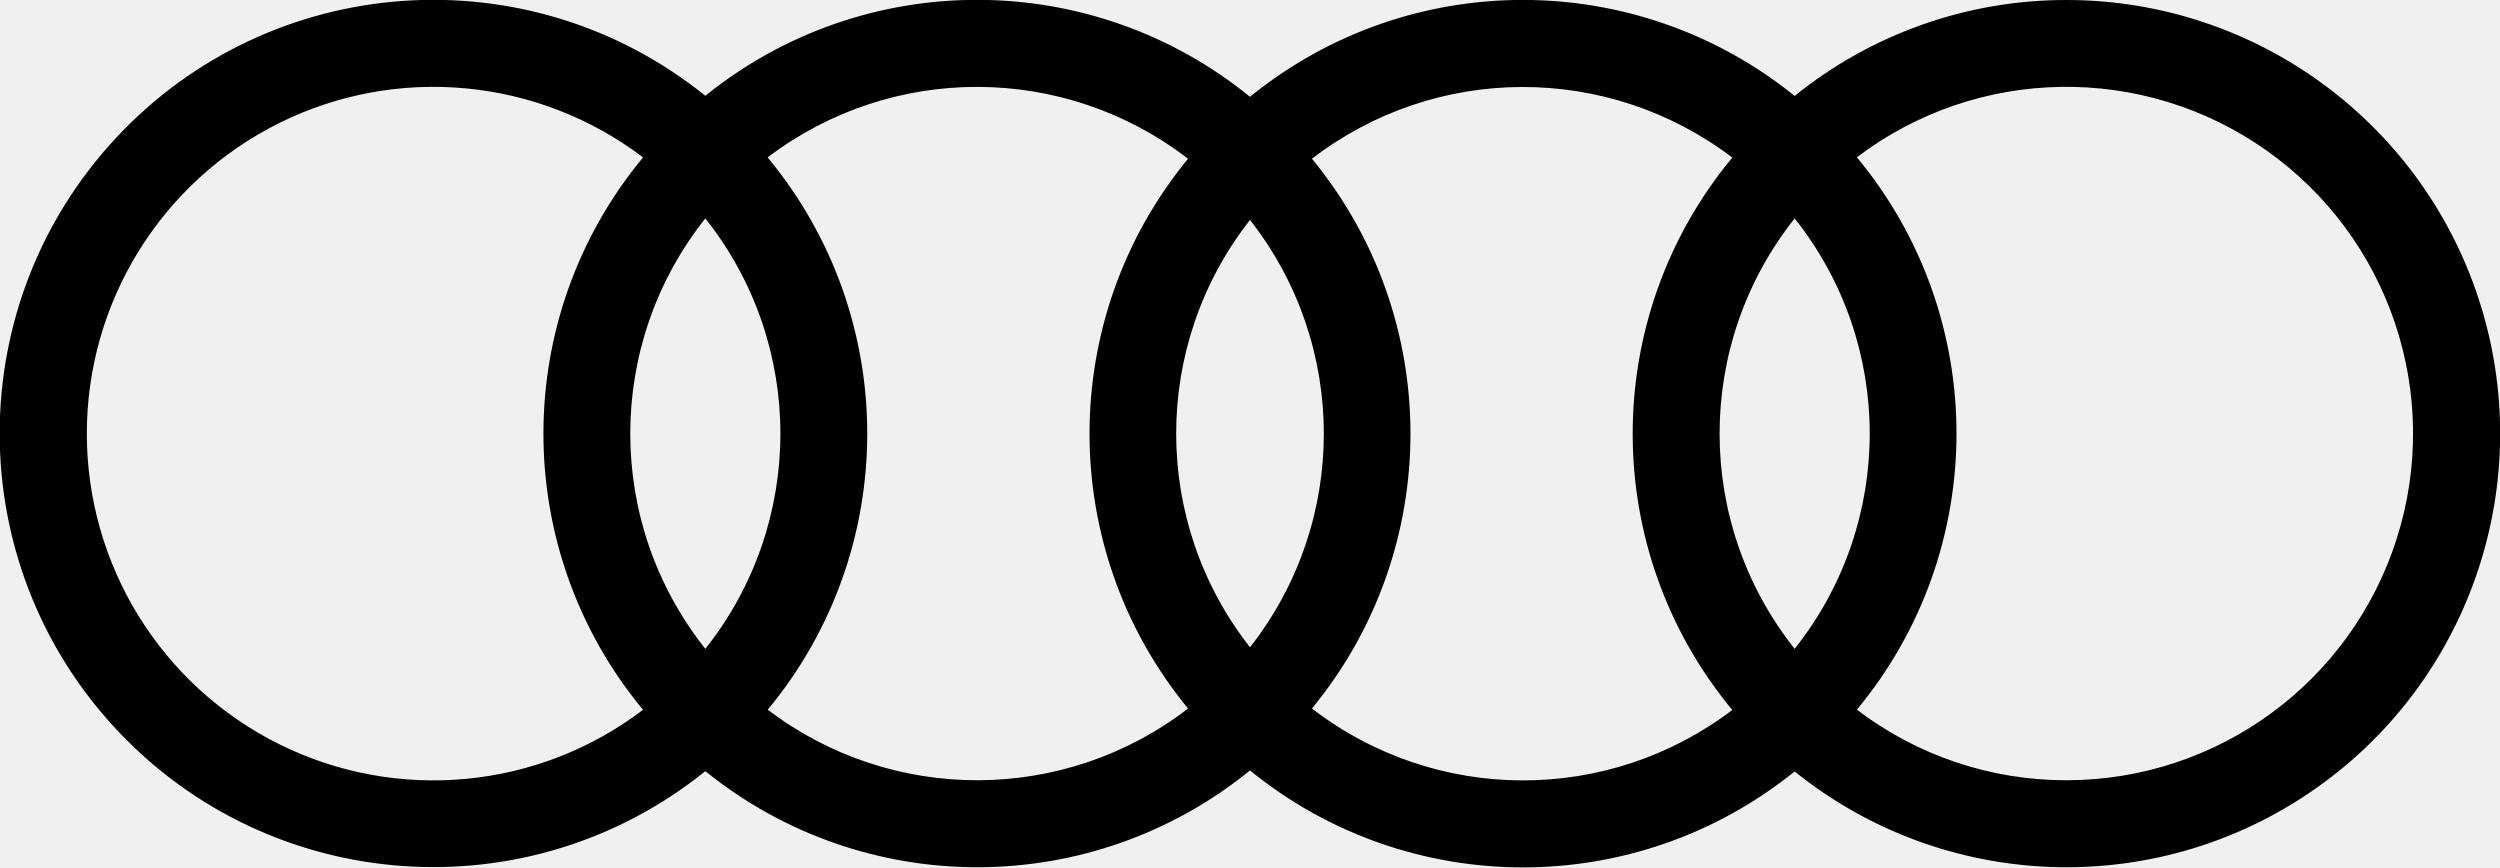
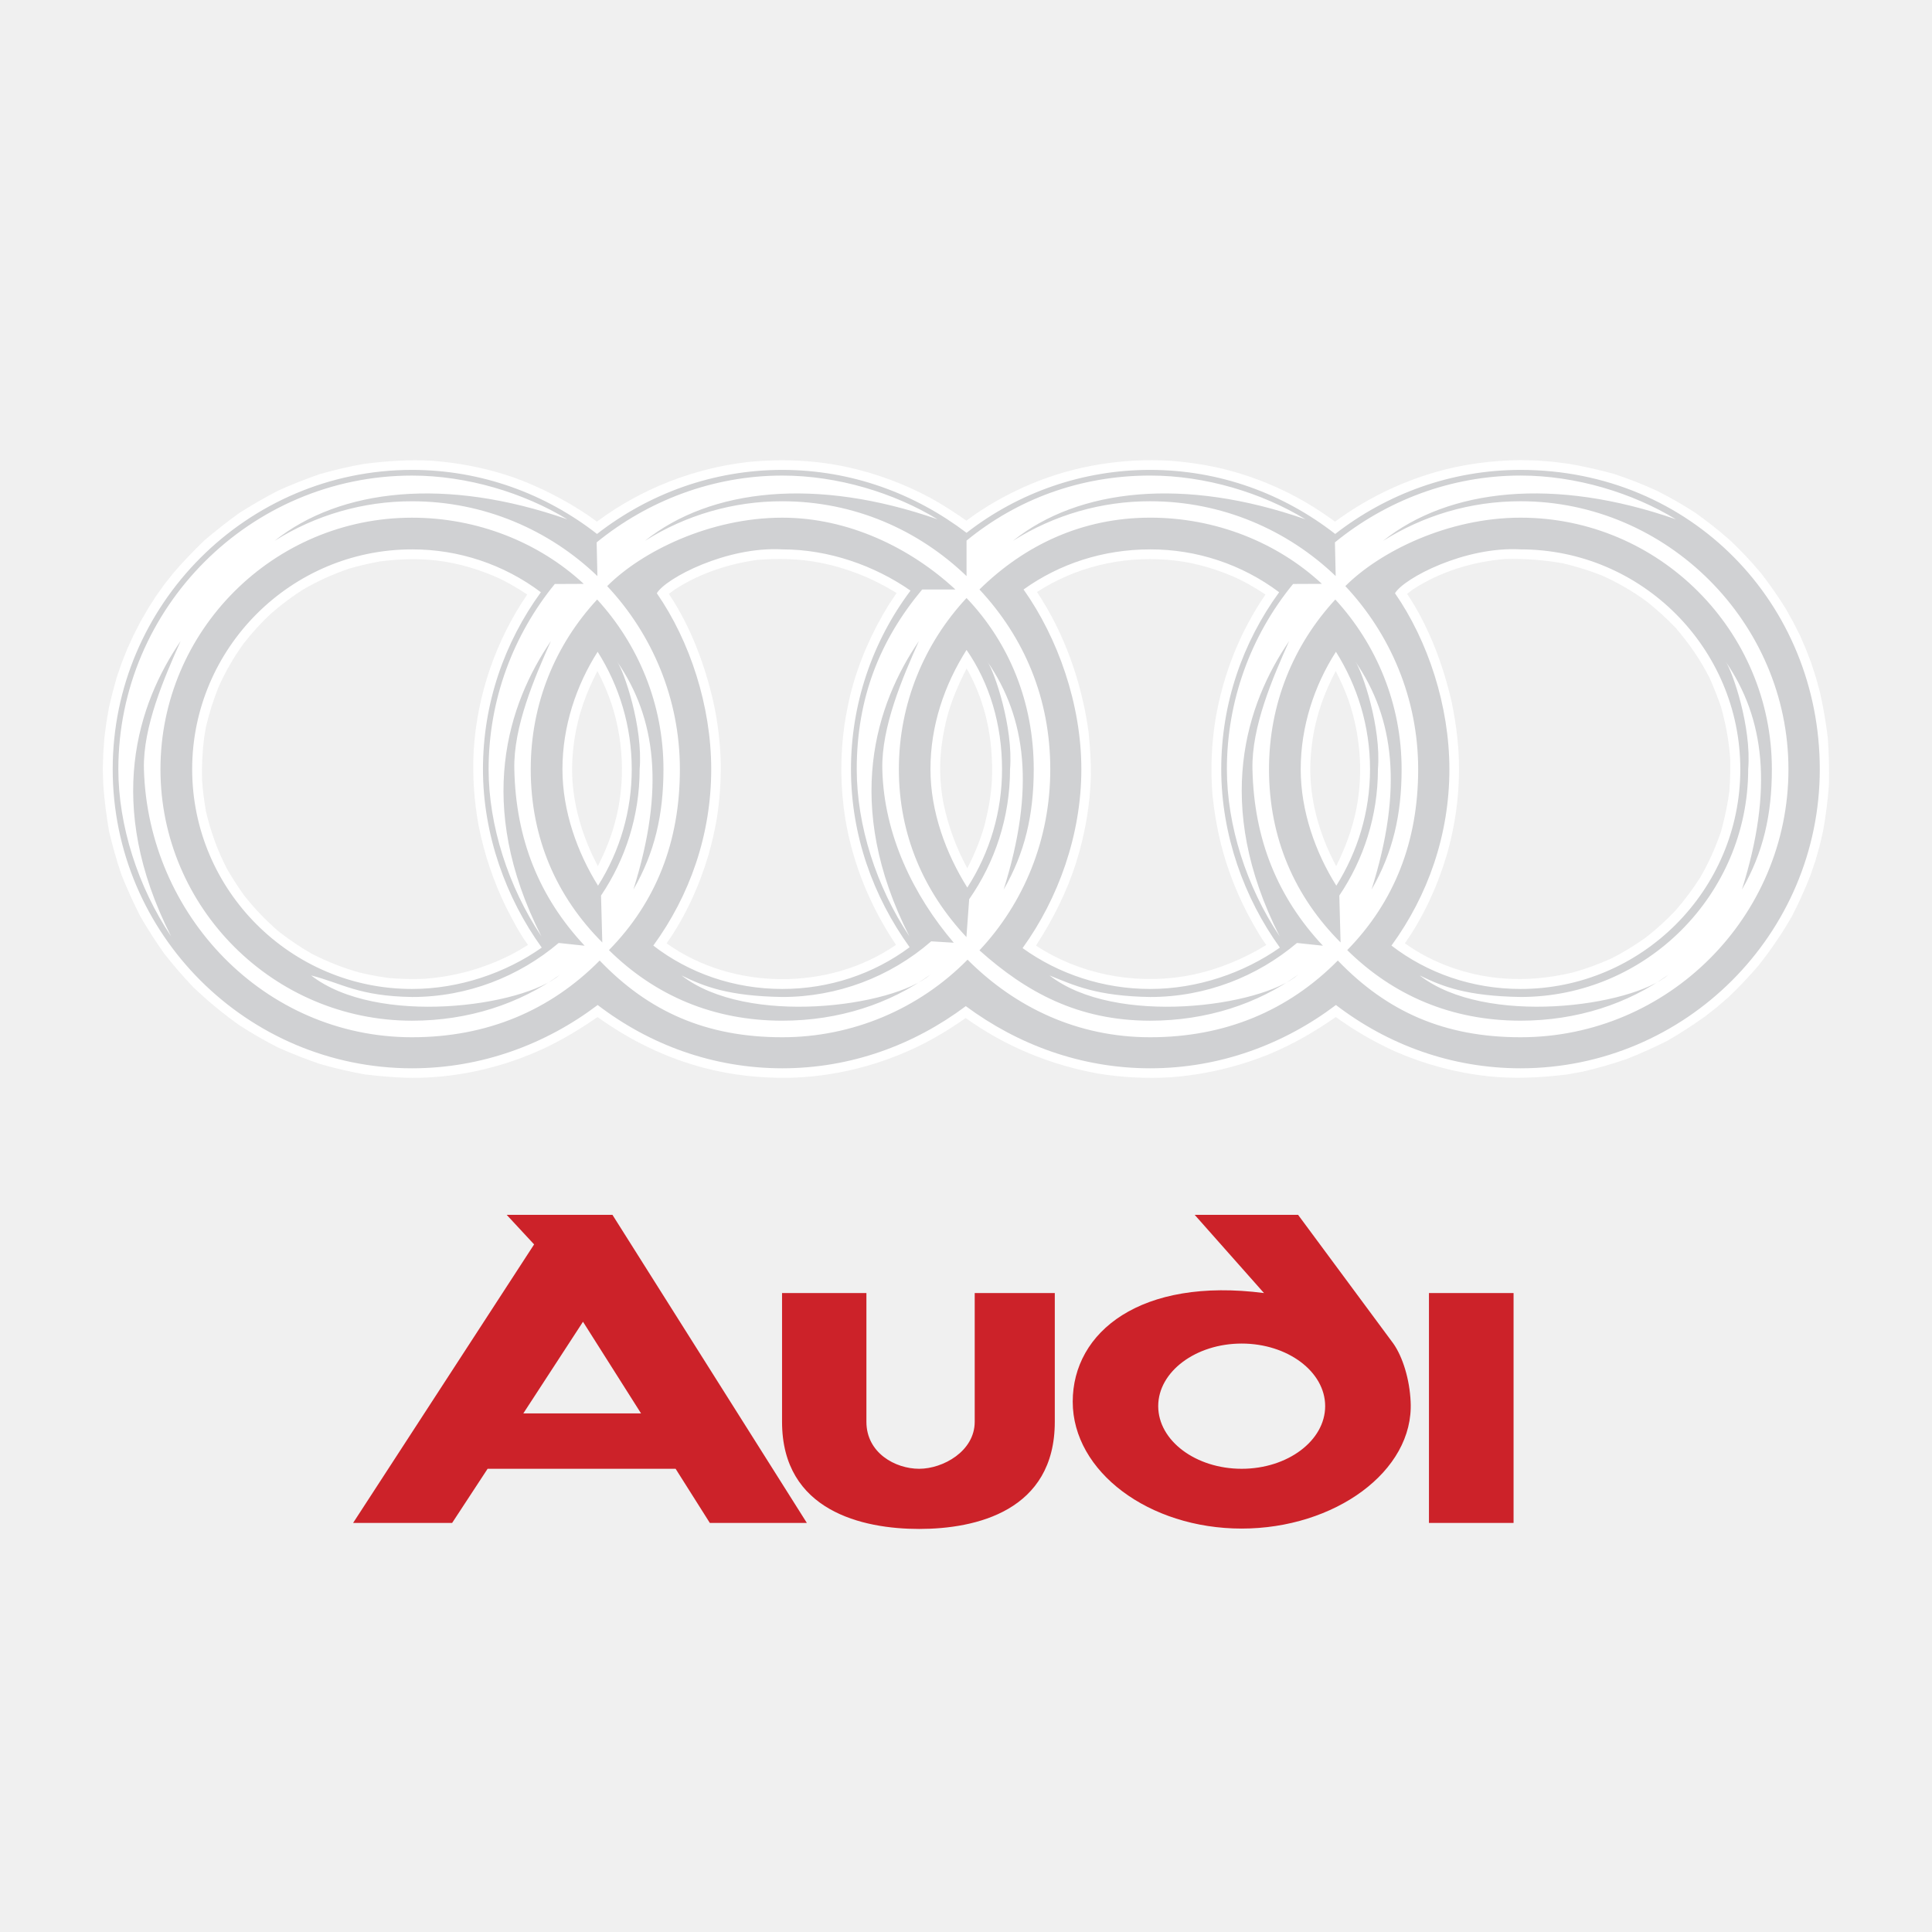
- <svg xmlns="http://www.w3.org/2000/svg" id="Layer_1" data-name="Layer 1" viewBox="0 0 645.72 224">
-   <path d="M710.86,388a111.46,111.46,0,0,0-70.18,24.78A111.77,111.77,0,0,0,500,413a111.77,111.77,0,0,0-140.68-.26,112,112,0,1,0,0,174.44A111.77,111.77,0,0,0,500,587a111.77,111.77,0,0,0,140.68.26A112,112,0,1,0,710.86,388ZM640.68,555.59a89.38,89.38,0,0,1,0-111.18,89.38,89.38,0,0,1,0,111.18ZM500,555.19a89.4,89.4,0,0,1,0-110.38,89.4,89.4,0,0,1,0,110.38Zm-140.68.4a89.38,89.38,0,0,1,0-111.18,89.38,89.38,0,0,1,0,111.18ZM199.57,500a89.52,89.52,0,0,1,143.66-71.34,111.77,111.77,0,0,0,0,142.68A89.52,89.52,0,0,1,199.57,500Zm175.84,71.34a111.77,111.77,0,0,0,0-142.68A89.36,89.36,0,0,1,484,429,111.77,111.77,0,0,0,484,571a89.36,89.36,0,0,1-108.57.3ZM516,571A111.77,111.77,0,0,0,516,429a89.36,89.36,0,0,1,108.57-.3,111.77,111.77,0,0,0,0,142.68A89.36,89.36,0,0,1,516,571Zm194.84,18.53a89.1,89.1,0,0,1-54.09-18.23,111.77,111.77,0,0,0,0-142.68,89.55,89.55,0,1,1,54.09,160.91Z" transform="translate(-177.14 -388)" />
+ <svg xmlns="http://www.w3.org/2000/svg" width="2500" height="2500" viewBox="0 0 192.756 192.756">
+   <g fill-rule="evenodd" clip-rule="evenodd">
+     <path d="M151.009 129.008v22.936h-8.442v-22.936h8.442zm-27.126 5.039c4.577 0 8.329 2.802 8.329 6.24 0 3.452-3.752 6.254-8.329 6.254s-8.328-2.802-8.328-6.254c0-3.438 3.751-6.24 8.328-6.24zm2.226-5.039l-6.916-7.804h10.317l9.504 12.843c.926 1.313 1.626 3.552 1.726 5.803.339 6.94-7.59 12.656-16.857 12.656s-16.857-5.69-16.857-12.656c-.001-6.978 6.802-12.431 19.083-10.842zm-39.667 12.844c0 3.113 2.888 4.689 5.264 4.689 2.376 0 5.541-1.751 5.541-4.689v-12.844h7.99v12.844c0 8.903-7.878 10.691-13.531 10.691-5.64 0-13.681-1.788-13.681-10.691v-12.844h8.417v12.844zm-25.338-20.648L80.5 151.943h-9.68l-3.414-5.402H48.649l-3.54 5.402H35.23l18.058-27.788-2.737-2.951h10.553zm2.852 19.809H52.213l5.953-9.142 5.79 9.142z" fill="#cc2229" />
+     <path d="M149.982 97.618c2.376.188 4.602-.051 6.928-.588a27.719 27.719 0 0 0 3.852-1.401 26.115 26.115 0 0 0 3.452-2.101 26.57 26.57 0 0 0 2.977-2.714 27.33 27.33 0 0 0 2.413-3.226c.875-1.489 1.538-2.989 2.102-4.627.375-1.363.662-2.688.838-4.077.075-1.087.1-2.139.075-3.214-.125-1.788-.438-3.426-.913-5.151a39.54 39.54 0 0 0-1.127-2.852c-.937-1.851-2.037-3.439-3.388-5.015a27.994 27.994 0 0 0-2.977-2.702 24.546 24.546 0 0 0-4.377-2.527 28.242 28.242 0 0 0-3.926-1.225 28.427 28.427 0 0 0-5.741-.425c-3.227.262-6.466 1.25-9.192 3.026-.187.137-.399.312-.587.449 2.151 3.24 3.576 7.016 4.439 10.78.25 1.213.45 2.428.575 3.652.412 3.888.025 7.828-1.051 11.58-.913 3.089-2.326 6.215-4.189 8.854 2.826 2.029 6.366 3.253 9.817 3.504zM134.513 69.78a23.612 23.612 0 0 0-1.25-2.826c-1.126 2.126-1.938 4.389-2.302 6.778-.199 1.362-.287 2.739-.199 4.127.187 2.964 1.139 5.939 2.551 8.554.9-1.813 1.576-3.603 1.988-5.59.688-3.402.475-7.004-.552-10.331l-.236-.712zM118.08 97.419c2.639-.438 5.016-1.327 7.354-2.603l.899-.537c-.5-.676-.938-1.451-1.351-2.177a32.134 32.134 0 0 1-3.177-7.928 34.409 34.409 0 0 1-.838-4.914 31.32 31.32 0 0 1 .301-7.492c.763-4.489 2.427-8.703 4.988-12.455-1.087-.713-2.213-1.376-3.413-1.876-2.038-.851-4.189-1.426-6.402-1.589-4.603-.35-9.104.713-12.981 3.215 2.751 4.139 4.452 8.991 5.14 13.906.15 1.488.25 2.901.238 4.401-.075 2.94-.575 5.804-1.451 8.617-.938 2.989-2.326 5.729-4.026 8.354 4.302 2.827 9.629 3.878 14.719 3.078zM97.782 69.593a18.85 18.85 0 0 0-1.337-2.901c-.799 1.538-1.488 3.126-1.938 4.79-.438 1.712-.712 3.477-.712 5.252.012 1.126.112 2.264.325 3.364a23.577 23.577 0 0 0 2.389 6.528c.699-1.364 1.3-2.789 1.712-4.265.375-1.489.651-2.927.739-4.452.087-2.077-.063-4.152-.539-6.166-.162-.713-.4-1.462-.639-2.15zm-12.928-.35c.812-3.189 2.113-6.14 3.838-8.942l.664-.987.1-.15c-2.39-1.476-4.953-2.501-7.716-3.039-2.001-.388-4.177-.426-6.204-.263-2.825.401-5.515 1.277-7.94 2.777-.288.188-.601.4-.863.612 2.165 3.24 3.576 7.016 4.44 10.78a32.57 32.57 0 0 1 .738 6.104 33.206 33.206 0 0 1-.4 5.564 35.253 35.253 0 0 1-.814 3.564c-.912 3.089-2.326 6.215-4.189 8.854 6.59 4.716 16.22 4.765 22.886.15-2.551-3.814-4.29-8.004-5.052-12.531a31.427 31.427 0 0 1-.087-9.442c.16-1.026.36-2.038.599-3.051zm-24.125.199a22.635 22.635 0 0 0-1.125-2.488c-1.113 2.126-1.927 4.389-2.289 6.778-.201 1.362-.289 2.739-.201 4.127.189 2.964 1.139 5.939 2.539 8.554.676-1.363 1.251-2.701 1.651-4.177 1.176-4.09.951-8.803-.575-12.794zM47.748 82.361a32.16 32.16 0 0 1-.487-7.516 31.181 31.181 0 0 1 5.34-15.532c-1.076-.713-2.214-1.376-3.402-1.876-2.051-.851-4.202-1.426-6.403-1.589-1.638-.125-3.264-.036-4.89.163a31.602 31.602 0 0 0-3.039.713 24.933 24.933 0 0 0-4.639 2.101 26.277 26.277 0 0 0-3.214 2.413 25.585 25.585 0 0 0-2.714 2.978 23.81 23.81 0 0 0-2.514 4.377 27.617 27.617 0 0 0-1.238 3.926l-.175 1.038a26.969 26.969 0 0 0-.212 4.252c.063 1.063.212 2.101.388 3.151.488 2.051 1.139 3.877 2.114 5.753a32.59 32.59 0 0 0 1.639 2.55c1.05 1.352 2.176 2.514 3.464 3.64a28.623 28.623 0 0 0 3.352 2.264c1.538.776 3.088 1.4 4.752 1.863 1 .237 2.051.438 3.076.562 1.15.075 2.263.125 3.401.062a22.598 22.598 0 0 0 8.73-2.451l.712-.388.888-.537c-.838-1.151-1.539-2.501-2.189-3.777a33.155 33.155 0 0 1-2.74-8.14zm122.356 19.058a46.036 46.036 0 0 1-3.739 2.414 47.953 47.953 0 0 1-4.102 1.838c-1.439.488-2.89.913-4.378 1.251l-1.513.275c-2.651.325-5.315.463-7.967.175a31.769 31.769 0 0 1-9.229-2.476 34.176 34.176 0 0 1-5.903-3.427c-2.063 1.438-4.19 2.677-6.515 3.652a32.514 32.514 0 0 1-10.018 2.362 32.862 32.862 0 0 1-7.191-.375c-4.765-.862-9.253-2.713-13.205-5.539-1.688 1.188-3.452 2.251-5.34 3.113-3.901 1.776-8.029 2.752-12.318 2.852-2.826.037-5.628-.263-8.38-.975-3.876-1.014-7.416-2.739-10.691-5.091-1.727 1.2-3.465 2.251-5.353 3.139-3.915 1.813-8.191 2.839-12.506 2.927-1.801.025-3.564-.125-5.34-.338a45.403 45.403 0 0 1-4.478-1.038 48.893 48.893 0 0 1-4.202-1.65 43.473 43.473 0 0 1-3.864-2.227 41.354 41.354 0 0 1-4.565-3.764 46.635 46.635 0 0 1-2.913-3.364 47.3 47.3 0 0 1-2.401-3.739 52.721 52.721 0 0 1-1.863-4.103 47.177 47.177 0 0 1-1.25-4.376 47.868 47.868 0 0 1-.575-4.615l-.05-1.576.05-1.588.112-1.563.201-1.539.262-1.513.363-1.501.4-1.45.487-1.425.563-1.413.625-1.363.675-1.326.75-1.301.788-1.239.863-1.212.913-1.15c.975-1.137 2-2.2 3.063-3.227a53.523 53.523 0 0 1 3.502-2.751 51.474 51.474 0 0 1 3.864-2.227 49.655 49.655 0 0 1 4.202-1.664c1.477-.413 2.964-.776 4.478-1.024 2.214-.276 4.439-.426 6.666-.3 2.826.212 5.577.762 8.229 1.688a34.166 34.166 0 0 1 7.316 3.727l.512.363.413.3c4.415-3.289 9.705-5.351 15.183-5.965 3.276-.312 6.59-.176 9.816.525a32.144 32.144 0 0 1 8.266 3.064c1.251.689 2.439 1.464 3.602 2.276 1.964-1.476 4.165-2.701 6.429-3.651 4.339-1.839 9.179-2.602 13.894-2.326 1.514.112 3.052.325 4.527.637a30.964 30.964 0 0 1 9.954 4.09c.663.424 1.351.888 1.976 1.35a31.807 31.807 0 0 1 10.093-4.964c2.751-.788 5.54-1.138 8.404-1.176l1.625.038 1.613.126 1.575.2a46.96 46.96 0 0 1 4.553 1.024 40.83 40.83 0 0 1 4.239 1.664 39.67 39.67 0 0 1 3.877 2.227c1.2.862 2.351 1.762 3.464 2.751a38.5 38.5 0 0 1 3.015 3.202 39.825 39.825 0 0 1 2.525 3.626l.726 1.301.676 1.326.587 1.363.538 1.4.463 1.438.399 1.45c.338 1.515.601 3.002.788 4.553.112 1.576.149 3.151.112 4.727a43.867 43.867 0 0 1-.588 4.615l-.35 1.501-.412 1.451-.488 1.424a43.034 43.034 0 0 1-1.851 4.103 39.827 39.827 0 0 1-3.326 4.902 41.903 41.903 0 0 1-3.064 3.226l-1.126.964-1.162.911z" fill="#fff" />
+     <path d="M60.091 94.029c-4.552-4.553-7.14-10.38-7.14-17.284 0-6.578 2.463-12.431 6.627-16.932 4.09 4.464 6.616 10.417 6.616 16.932 0 4.527-.875 8.342-3.002 12.005 3.165-10.054 2.251-17.133-1.625-22.748.7.988 2.601 6.528 2.251 10.742 0 4.665-1.426 9.005-3.853 12.606l.126 4.679zM181.56 76.746c0 16.446-13.419 29.838-29.852 29.838-6.878 0-13.231-2.339-18.421-6.314-5.201 3.927-11.593 6.314-18.533 6.314-6.854 0-13.182-2.339-18.396-6.202-5.215 3.902-11.504 6.202-18.308 6.202-6.878 0-13.23-2.339-18.421-6.314-5.19 3.927-11.593 6.314-18.521 6.314-16.446 0-29.864-13.393-29.864-29.838s13.418-29.864 29.864-29.864c6.928 0 13.331 2.39 18.457 6.391 5.141-4.001 11.556-6.391 18.485-6.391 6.928 0 13.244 2.376 18.383 6.278a29.762 29.762 0 0 1 18.321-6.278c6.94 0 13.332 2.39 18.459 6.391 5.151-4.001 11.567-6.391 18.495-6.391 17.058 0 29.852 13.382 29.852 29.864zm-29.852-26.737c-5.053 0-9.704 1.438-13.719 3.952 6.565-5.241 17.107-6.378 29.214-2.151-4.364-2.651-9.992-4.364-15.495-4.364-6.991 0-13.469 2.538-18.521 6.665l.075 3.364c-4.815-4.614-11.343-7.465-18.509-7.465a25.55 25.55 0 0 0-13.694 3.952c6.542-5.241 17.097-6.378 29.189-2.151-4.365-2.651-9.98-4.364-15.495-4.364-6.967 0-13.268 2.351-18.321 6.49v3.539c-4.801-4.614-11.217-7.465-18.383-7.465a25.586 25.586 0 0 0-13.706 3.952c6.552-5.241 17.095-6.378 29.2-2.151-4.365-2.651-9.979-4.364-15.494-4.364-6.979 0-13.456 2.538-18.521 6.665l.076 3.364c-4.802-4.614-11.331-7.465-18.496-7.465a25.656 25.656 0 0 0-13.718 3.952c6.565-5.241 17.107-6.378 29.212-2.151-4.364-2.651-9.992-4.364-15.494-4.364-16.133 0-29.301 13.181-29.301 29.3 0 5.603 1.95 11.73 5.264 16.67-6.69-13.193-3.314-23.223.952-29.463-1.639 3.664-3.777 8.566-3.664 12.793.413 14.545 12.03 26.738 26.75 26.738 7.465 0 13.768-2.651 18.721-7.654 4.902 5.115 10.643 7.654 18.221 7.654a25.92 25.92 0 0 0 18.482-7.741c4.767 4.777 10.981 7.741 18.222 7.741 7.479 0 13.77-2.651 18.721-7.654 4.915 5.115 10.643 7.654 18.233 7.654 14.72 0 26.725-12.018 26.725-26.738-.001-14.622-12.106-26.74-26.726-26.74zM92.906 93.917A22.637 22.637 0 0 1 78.05 99.47c-5.365-.089-7.767-1.026-10.055-2.151 6.553 5.102 21.11 3.126 24.823-.076-4.051 2.914-9.142 4.591-14.769 4.591-6.904 0-12.719-2.526-17.295-7.041 4.702-4.79 7.078-10.805 7.078-18.046 0-7.041-2.763-13.48-7.253-18.27 3.439-3.452 10.242-6.828 17.471-6.828 6.578 0 12.768 2.989 17.271 7.165h-3.315c-4.239 5.077-6.529 10.843-6.529 17.933 0 5.603 1.951 11.73 5.253 16.67-6.69-13.193-3.302-23.223.951-29.463-1.639 3.664-3.752 8.579-3.652 12.793.151 6.541 3.114 12.606 7.128 17.308l-2.251-.138zm3.514-.425c-4.227-4.502-6.74-10.168-6.74-16.746 0-6.578 2.563-12.593 6.752-17.083 4.265 4.477 6.704 10.417 6.704 17.083 0 4.527-.876 8.342-3.002 12.005 3.164-10.054 2.25-17.133-1.626-22.748.701.988 2.602 6.528 2.264 10.742 0 4.803-1.513 9.292-4.077 12.969l-.275 3.778zm1.301 1.324c4.428-4.727 7.065-11.042 7.065-18.071 0-7.041-2.575-13.118-7.065-17.933 4.502-4.426 10.255-7.165 17.033-7.165 6.541 0 12.668 2.463 17.133 6.603l-2.876.013a29.103 29.103 0 0 0-6.604 18.483c0 5.603 1.951 11.73 5.265 16.67-6.69-13.193-3.313-23.223.951-29.463-1.639 3.664-3.766 8.554-3.665 12.793.15 7.003 2.502 12.769 7.028 17.608l-2.588-.274c-3.952 3.34-9.079 5.391-14.645 5.391-5.365-.089-7.554-1.151-10.042-2.151 6.54 5.102 21.097 3.126 24.811-.076-4.052 2.914-9.142 4.591-14.769 4.591-7.215-.002-12.392-2.866-17.032-7.019zm4.302-.224c3.576 2.576 8.028 4.077 12.73 4.077 4.715 0 9.329-1.589 12.943-4.127-3.564-4.94-5.853-11.255-5.853-17.796 0-6.565 2.139-12.655 5.777-17.658a21.351 21.351 0 0 0-12.868-4.276c-4.702 0-9.055 1.438-12.631 4.001 3.438 4.853 5.765 11.468 5.765 17.933.002 6.541-2.299 12.906-5.863 17.846zm-5.514-6.04a21.72 21.72 0 0 0 3.464-11.806c0-4.427-1.227-8.566-3.54-11.905-2.226 3.514-3.601 7.566-3.601 11.905 0 4.252 1.55 8.416 3.677 11.806zm-5.754 5.952c-3.651-5.077-5.853-11.18-5.853-17.758a29.677 29.677 0 0 1 5.94-17.82c-3.577-2.489-8.141-4.114-12.78-4.114-5.566-.313-11.643 2.876-12.531 4.376 3.302 4.765 5.427 11.242 5.427 17.558 0 6.528-2.125 12.582-5.778 17.595 3.565 2.752 8.042 4.328 12.869 4.328 4.715 0 9.118-1.501 12.706-4.165zm-32.427-.15l-2.589-.274c-3.952 3.34-9.066 5.391-14.631 5.391-5.365-.089-6.955-1.364-10.068-2.151 6.555 5.102 21.11 3.126 24.837-.076-4.064 2.914-9.154 4.591-14.769 4.591-13.806 0-25.099-11.268-25.099-25.087 0-13.819 11.28-25.098 25.099-25.098 6.54 0 12.668 2.463 17.133 6.603l-2.889.013c-4.114 5.039-6.603 11.492-6.603 18.483 0 5.603 1.963 11.73 5.265 16.67-6.69-13.193-3.301-23.223.951-29.463-1.638 3.664-3.752 8.554-3.651 12.793.148 7 2.487 12.765 7.014 17.605zm1.338-5.99a21.695 21.695 0 0 0 3.363-11.619c0-4.276-1.237-8.29-3.401-11.718-2.138 3.352-3.513 7.442-3.513 11.718 0 4.19 1.487 8.317 3.551 11.619zm-5.615 6.178c-3.564-4.94-5.866-11.255-5.866-17.796 0-6.565 2.14-12.655 5.778-17.658a21.31 21.31 0 0 0-12.855-4.276c-12.081 0-21.935 9.854-21.935 21.934 0 12.082 9.854 21.923 21.935 21.923 4.703 0 9.33-1.589 12.943-4.127zm79.699-.513c-4.552-4.553-7.141-10.38-7.141-17.284 0-6.578 2.464-12.431 6.615-16.932 4.102 4.464 6.615 10.417 6.615 16.932 0 4.527-.874 8.342-3.001 12.005 3.177-10.054 2.251-17.133-1.613-22.748.688.988 2.602 6.528 2.251 10.742 0 4.665-1.425 9.005-3.852 12.606l.126 4.679zm.662.763c4.69-4.79 7.079-10.805 7.079-18.046 0-7.041-2.765-13.48-7.267-18.27 3.452-3.452 10.243-6.828 17.483-6.828 13.807 0 25.073 11.279 25.073 25.098 0 4.527-.862 8.342-2.988 12.005 3.164-10.054 2.238-17.133-1.625-22.748.688.988 2.601 6.528 2.25 10.742 0 12.518-10.204 22.724-22.71 22.724-5.365-.089-7.766-1.026-10.067-2.151 6.554 5.102 21.109 3.126 24.824-.076-4.052 2.914-9.142 4.591-14.757 4.591-6.902 0-12.718-2.526-17.295-7.041zm4.415-.451c3.576 2.752 8.053 4.328 12.881 4.328 12.067 0 21.923-9.842 21.923-21.923 0-12.08-9.855-21.934-21.923-21.934-5.565-.313-11.643 2.876-12.53 4.376 3.301 4.765 5.428 11.242 5.428 17.558-.001 6.527-2.127 12.581-5.779 17.595zm-5.502-5.977c2.125-3.389 3.363-7.366 3.363-11.619 0-4.276-1.25-8.29-3.401-11.718-2.151 3.352-3.515 7.442-3.515 11.718 0 4.19 1.477 8.317 3.553 11.619z" fill="#d0d1d3" />
+   </g>
</svg>
